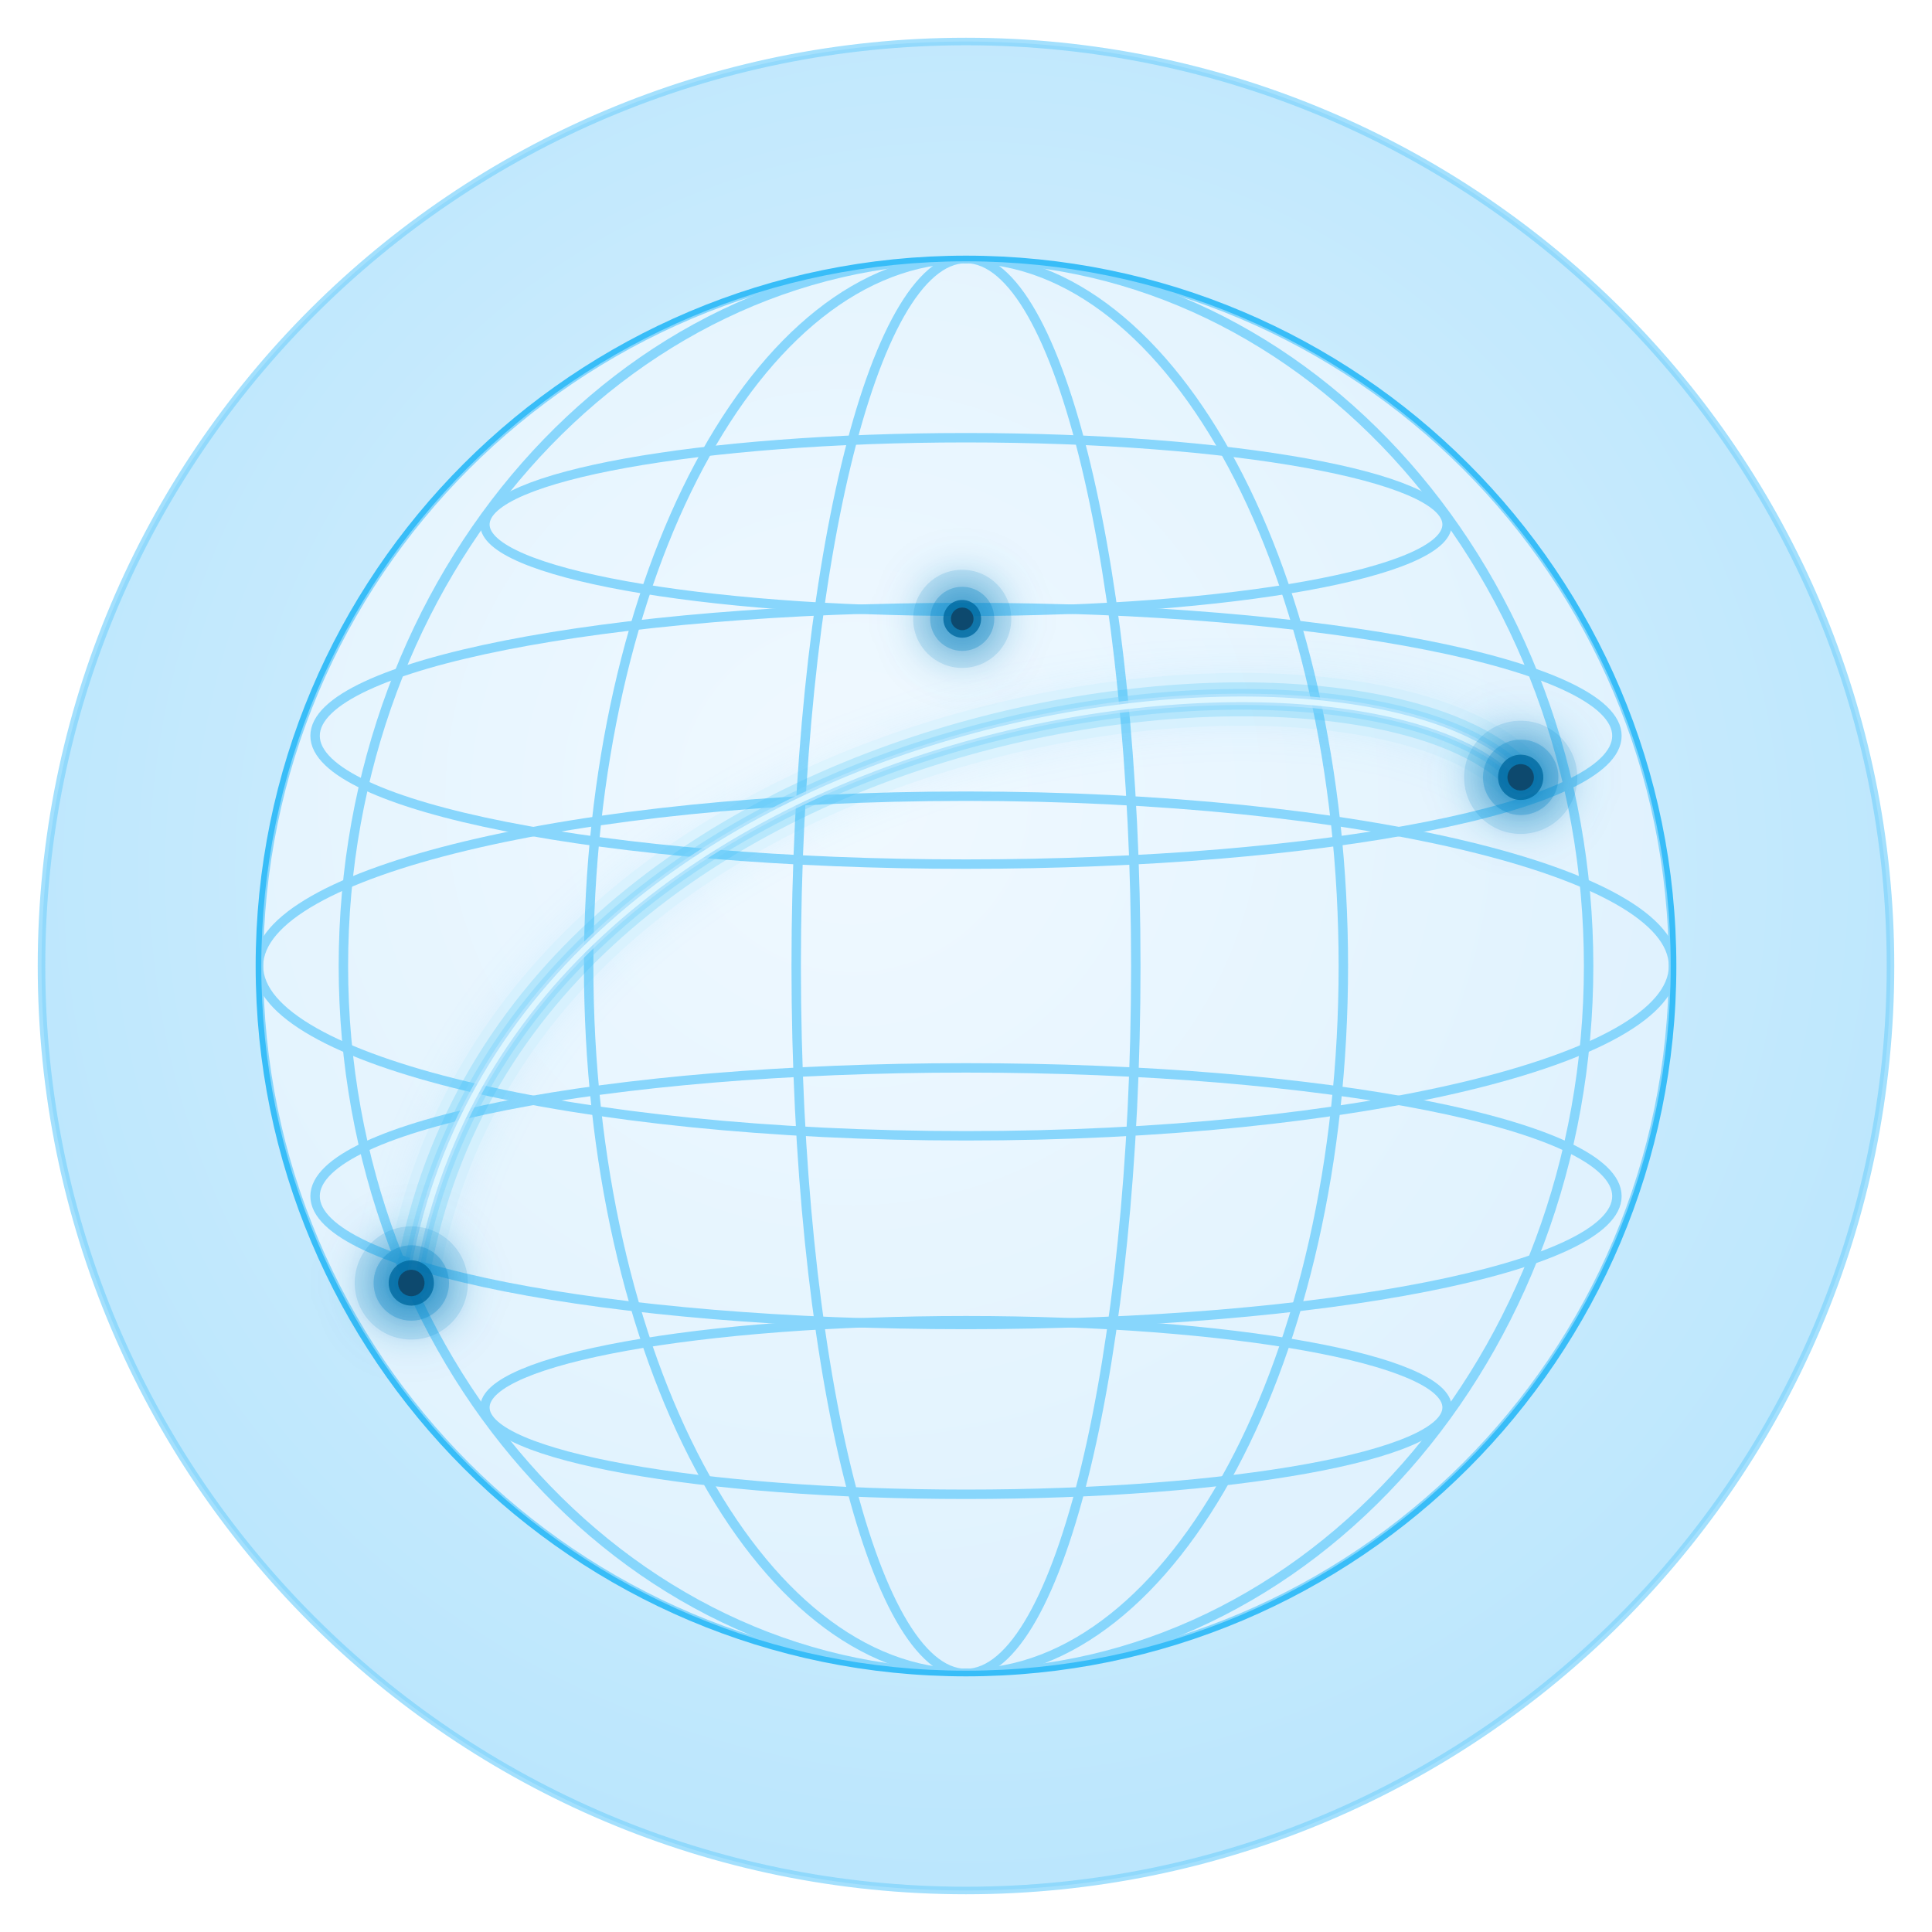
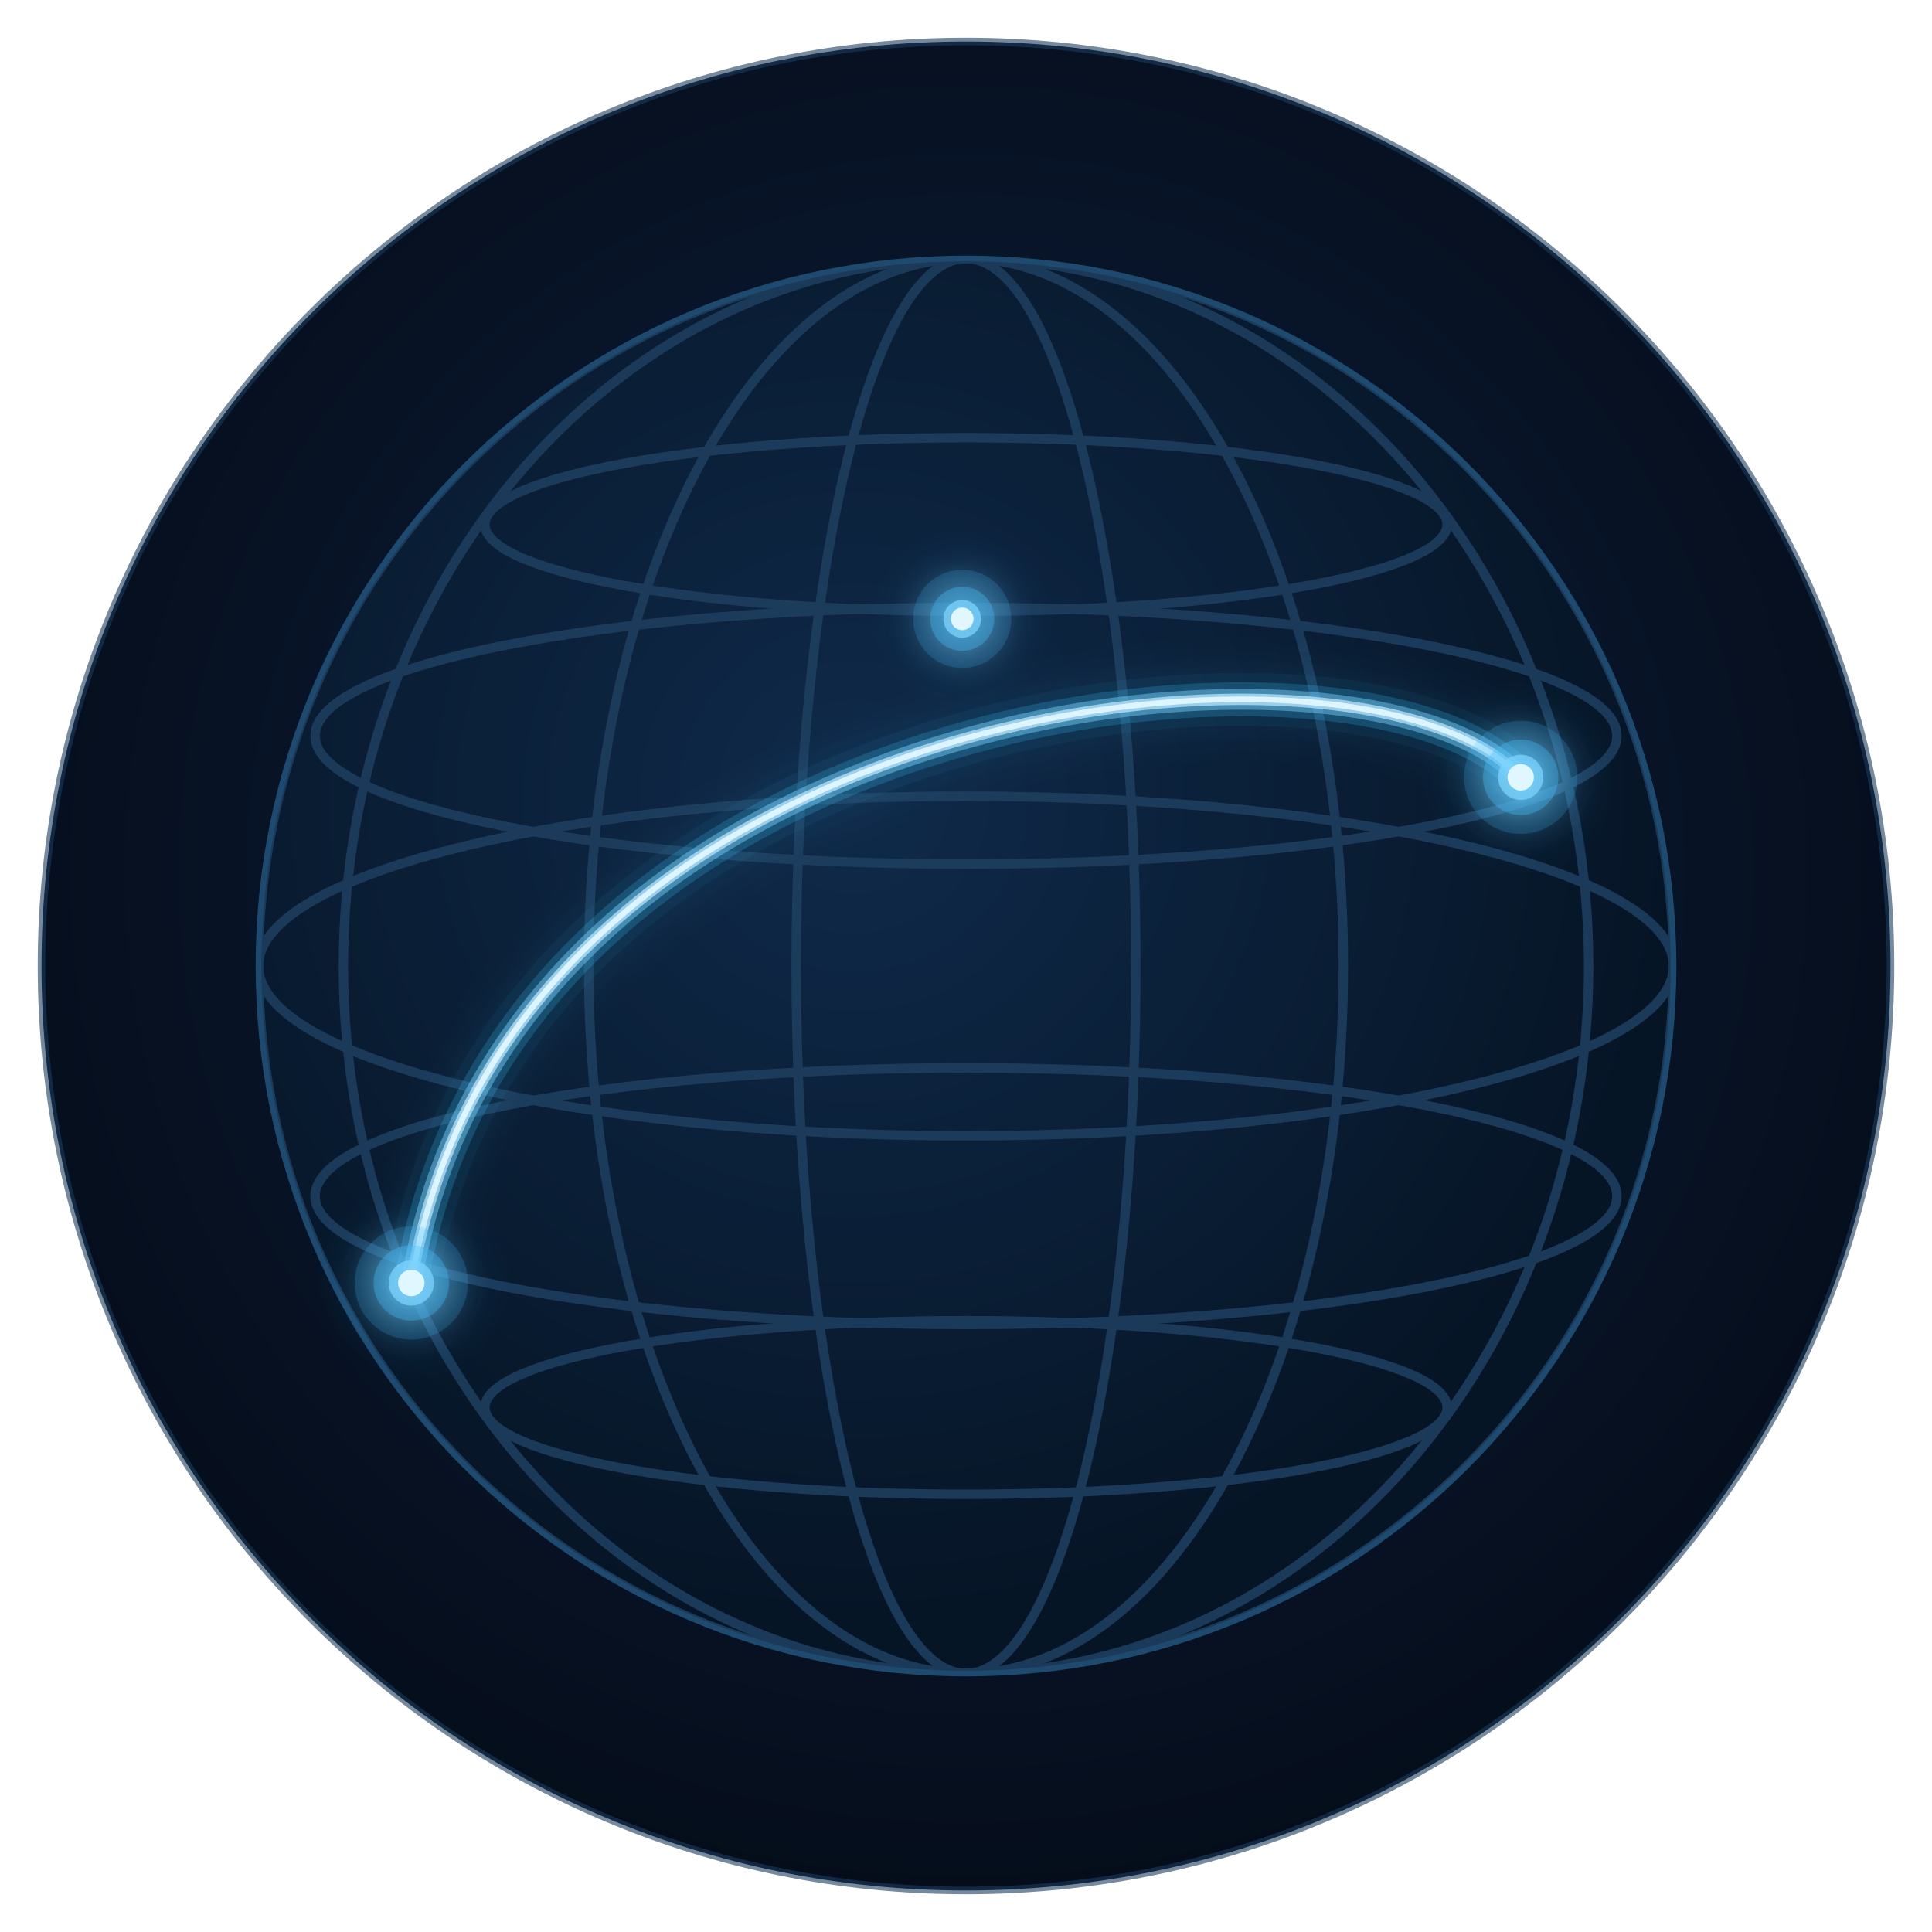
<svg xmlns="http://www.w3.org/2000/svg" viewBox="0 0 1024 1024" width="1024" height="1024">
  <defs>
    <radialGradient id="bgGrad" cx="50%" cy="45%" r="55%">
-       <stop offset="0%" stop-color="#e0f2fe" />
-       <stop offset="100%" stop-color="#bae6fd" />
+       <stop offset="0%" stop-color="#0d2040" />
+       <stop offset="100%" stop-color="#050d1a" />
    </radialGradient>
    <radialGradient id="globeGrad" cx="42%" cy="38%" r="58%">
-       <stop offset="0%" stop-color="#f0f9ff" />
-       <stop offset="100%" stop-color="#e0f2fe" />
+       <stop offset="0%" stop-color="#0f2a4a" />
+       <stop offset="100%" stop-color="#061526" />
    </radialGradient>
    <filter id="arcGlow" x="-30%" y="-30%" width="160%" height="160%">
      <feGaussianBlur in="SourceGraphic" stdDeviation="10" result="blur" />
      <feComposite in="SourceGraphic" in2="blur" operator="over" />
    </filter>
    <filter id="dotGlow" x="-100%" y="-100%" width="300%" height="300%">
      <feGaussianBlur in="SourceGraphic" stdDeviation="12" result="blur" />
      <feComposite in="SourceGraphic" in2="blur" operator="over" />
    </filter>
    <clipPath id="globeClip">
      <circle cx="512" cy="512" r="375" />
    </clipPath>
  </defs>
  <circle cx="512" cy="512" r="490" fill="url(#bgGrad)" />
  <circle cx="512" cy="512" r="375" fill="url(#globeGrad)" />
-   <g clip-path="url(#globeClip)" stroke="#7dd3fc" stroke-width="5" fill="none" opacity="0.9">
+   <g clip-path="url(#globeClip)" stroke="#1e4060" stroke-width="5" fill="none" opacity="0.85">
    <circle cx="512" cy="512" r="375" />
    <ellipse cx="512" cy="512" rx="375" ry="90" />
    <ellipse cx="512" cy="390" rx="345" ry="68" />
    <ellipse cx="512" cy="634" rx="345" ry="68" />
    <ellipse cx="512" cy="278" rx="255" ry="46" />
    <ellipse cx="512" cy="746" rx="255" ry="46" />
    <ellipse cx="512" cy="512" rx="90" ry="375" />
    <ellipse cx="512" cy="512" rx="200" ry="375" />
    <ellipse cx="512" cy="512" rx="330" ry="375" />
  </g>
-   <circle cx="512" cy="512" r="375" fill="none" stroke="#38bdf8" stroke-width="3" />
+   <circle cx="512" cy="512" r="375" fill="none" stroke="#1e4a70" stroke-width="3" />
  <path d="M 218 680 C 268 370, 720 320, 806 412" fill="none" stroke="#38bdf8" stroke-width="28" stroke-linecap="round" opacity="0.10" filter="url(#arcGlow)" />
  <path d="M 218 680 C 268 370, 720 320, 806 412" fill="none" stroke="#38bdf8" stroke-width="18" stroke-linecap="round" opacity="0.22" />
  <path d="M 218 680 C 268 370, 720 320, 806 412" fill="none" stroke="#7dd3fc" stroke-width="11" stroke-linecap="round" opacity="0.45" />
  <path d="M 218 680 C 268 370, 720 320, 806 412" fill="none" stroke="#bae6fd" stroke-width="6" stroke-linecap="round" opacity="0.75" />
  <path d="M 218 680 C 268 370, 720 320, 806 412" fill="none" stroke="#e0f7ff" stroke-width="3" stroke-linecap="round" opacity="0.95" />
  <g filter="url(#dotGlow)">
-     <circle cx="218" cy="680" r="30" fill="#0284c7" opacity="0.15" />
-     <circle cx="218" cy="680" r="20" fill="#0284c7" opacity="0.30" />
-     <circle cx="218" cy="680" r="12" fill="#0369a1" opacity="0.80" />
-     <circle cx="218" cy="680" r="7" fill="#0c4a6e" opacity="1" />
+     <circle cx="218" cy="680" r="30" fill="#38bdf8" opacity="0.18" />
+     <circle cx="218" cy="680" r="20" fill="#38bdf8" opacity="0.35" />
+     <circle cx="218" cy="680" r="12" fill="#7dd3fc" opacity="0.75" />
+     <circle cx="218" cy="680" r="7" fill="#e0f7ff" opacity="1" />
  </g>
  <g filter="url(#dotGlow)">
-     <circle cx="510" cy="328" r="26" fill="#0284c7" opacity="0.15" />
-     <circle cx="510" cy="328" r="17" fill="#0284c7" opacity="0.30" />
-     <circle cx="510" cy="328" r="10" fill="#0369a1" opacity="0.80" />
-     <circle cx="510" cy="328" r="6" fill="#0c4a6e" opacity="1" />
+     <circle cx="510" cy="328" r="26" fill="#38bdf8" opacity="0.18" />
+     <circle cx="510" cy="328" r="17" fill="#38bdf8" opacity="0.35" />
+     <circle cx="510" cy="328" r="10" fill="#7dd3fc" opacity="0.75" />
+     <circle cx="510" cy="328" r="6" fill="#e0f7ff" opacity="1" />
  </g>
  <g filter="url(#dotGlow)">
-     <circle cx="806" cy="412" r="30" fill="#0284c7" opacity="0.15" />
-     <circle cx="806" cy="412" r="20" fill="#0284c7" opacity="0.30" />
-     <circle cx="806" cy="412" r="12" fill="#0369a1" opacity="0.80" />
-     <circle cx="806" cy="412" r="7" fill="#0c4a6e" opacity="1" />
+     <circle cx="806" cy="412" r="30" fill="#38bdf8" opacity="0.18" />
+     <circle cx="806" cy="412" r="20" fill="#38bdf8" opacity="0.35" />
+     <circle cx="806" cy="412" r="12" fill="#7dd3fc" opacity="0.75" />
+     <circle cx="806" cy="412" r="7" fill="#e0f7ff" opacity="1" />
  </g>
-   <circle cx="512" cy="512" r="490" fill="none" stroke="#7dd3fc" stroke-width="4" opacity="0.7" />
+   <circle cx="512" cy="512" r="490" fill="none" stroke="#1a3a5c" stroke-width="4" opacity="0.6" />
</svg>
